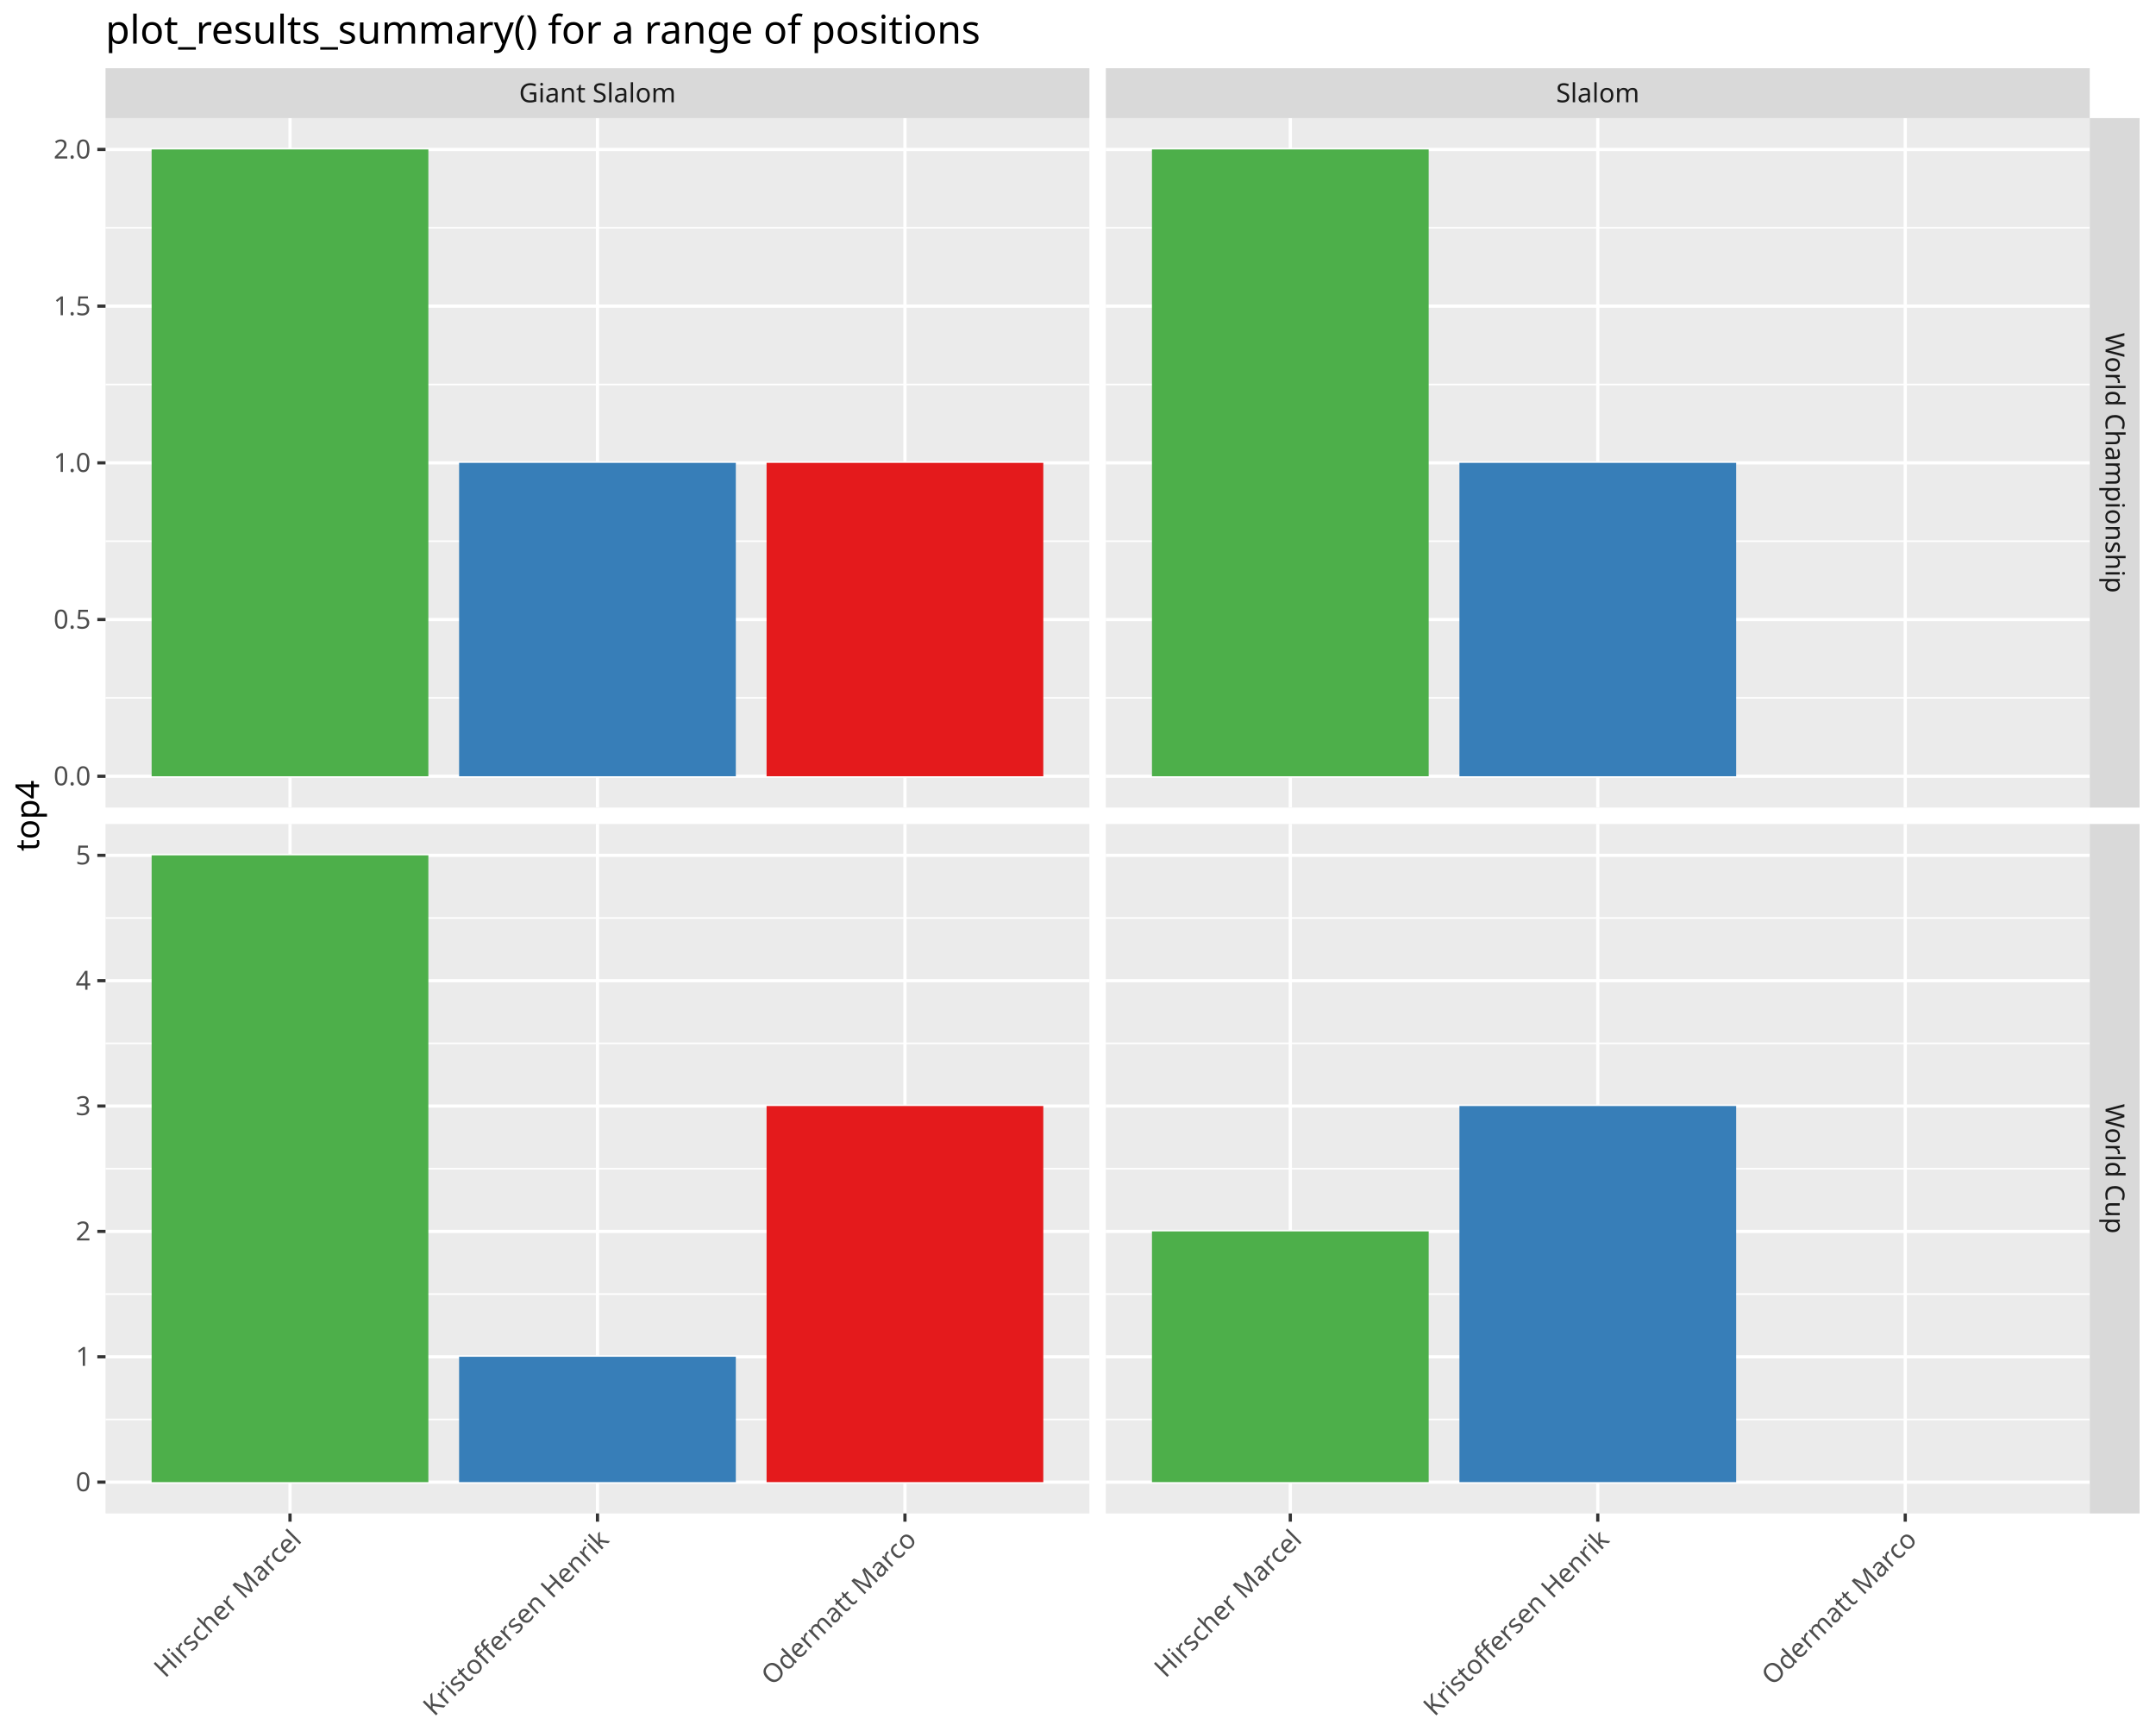
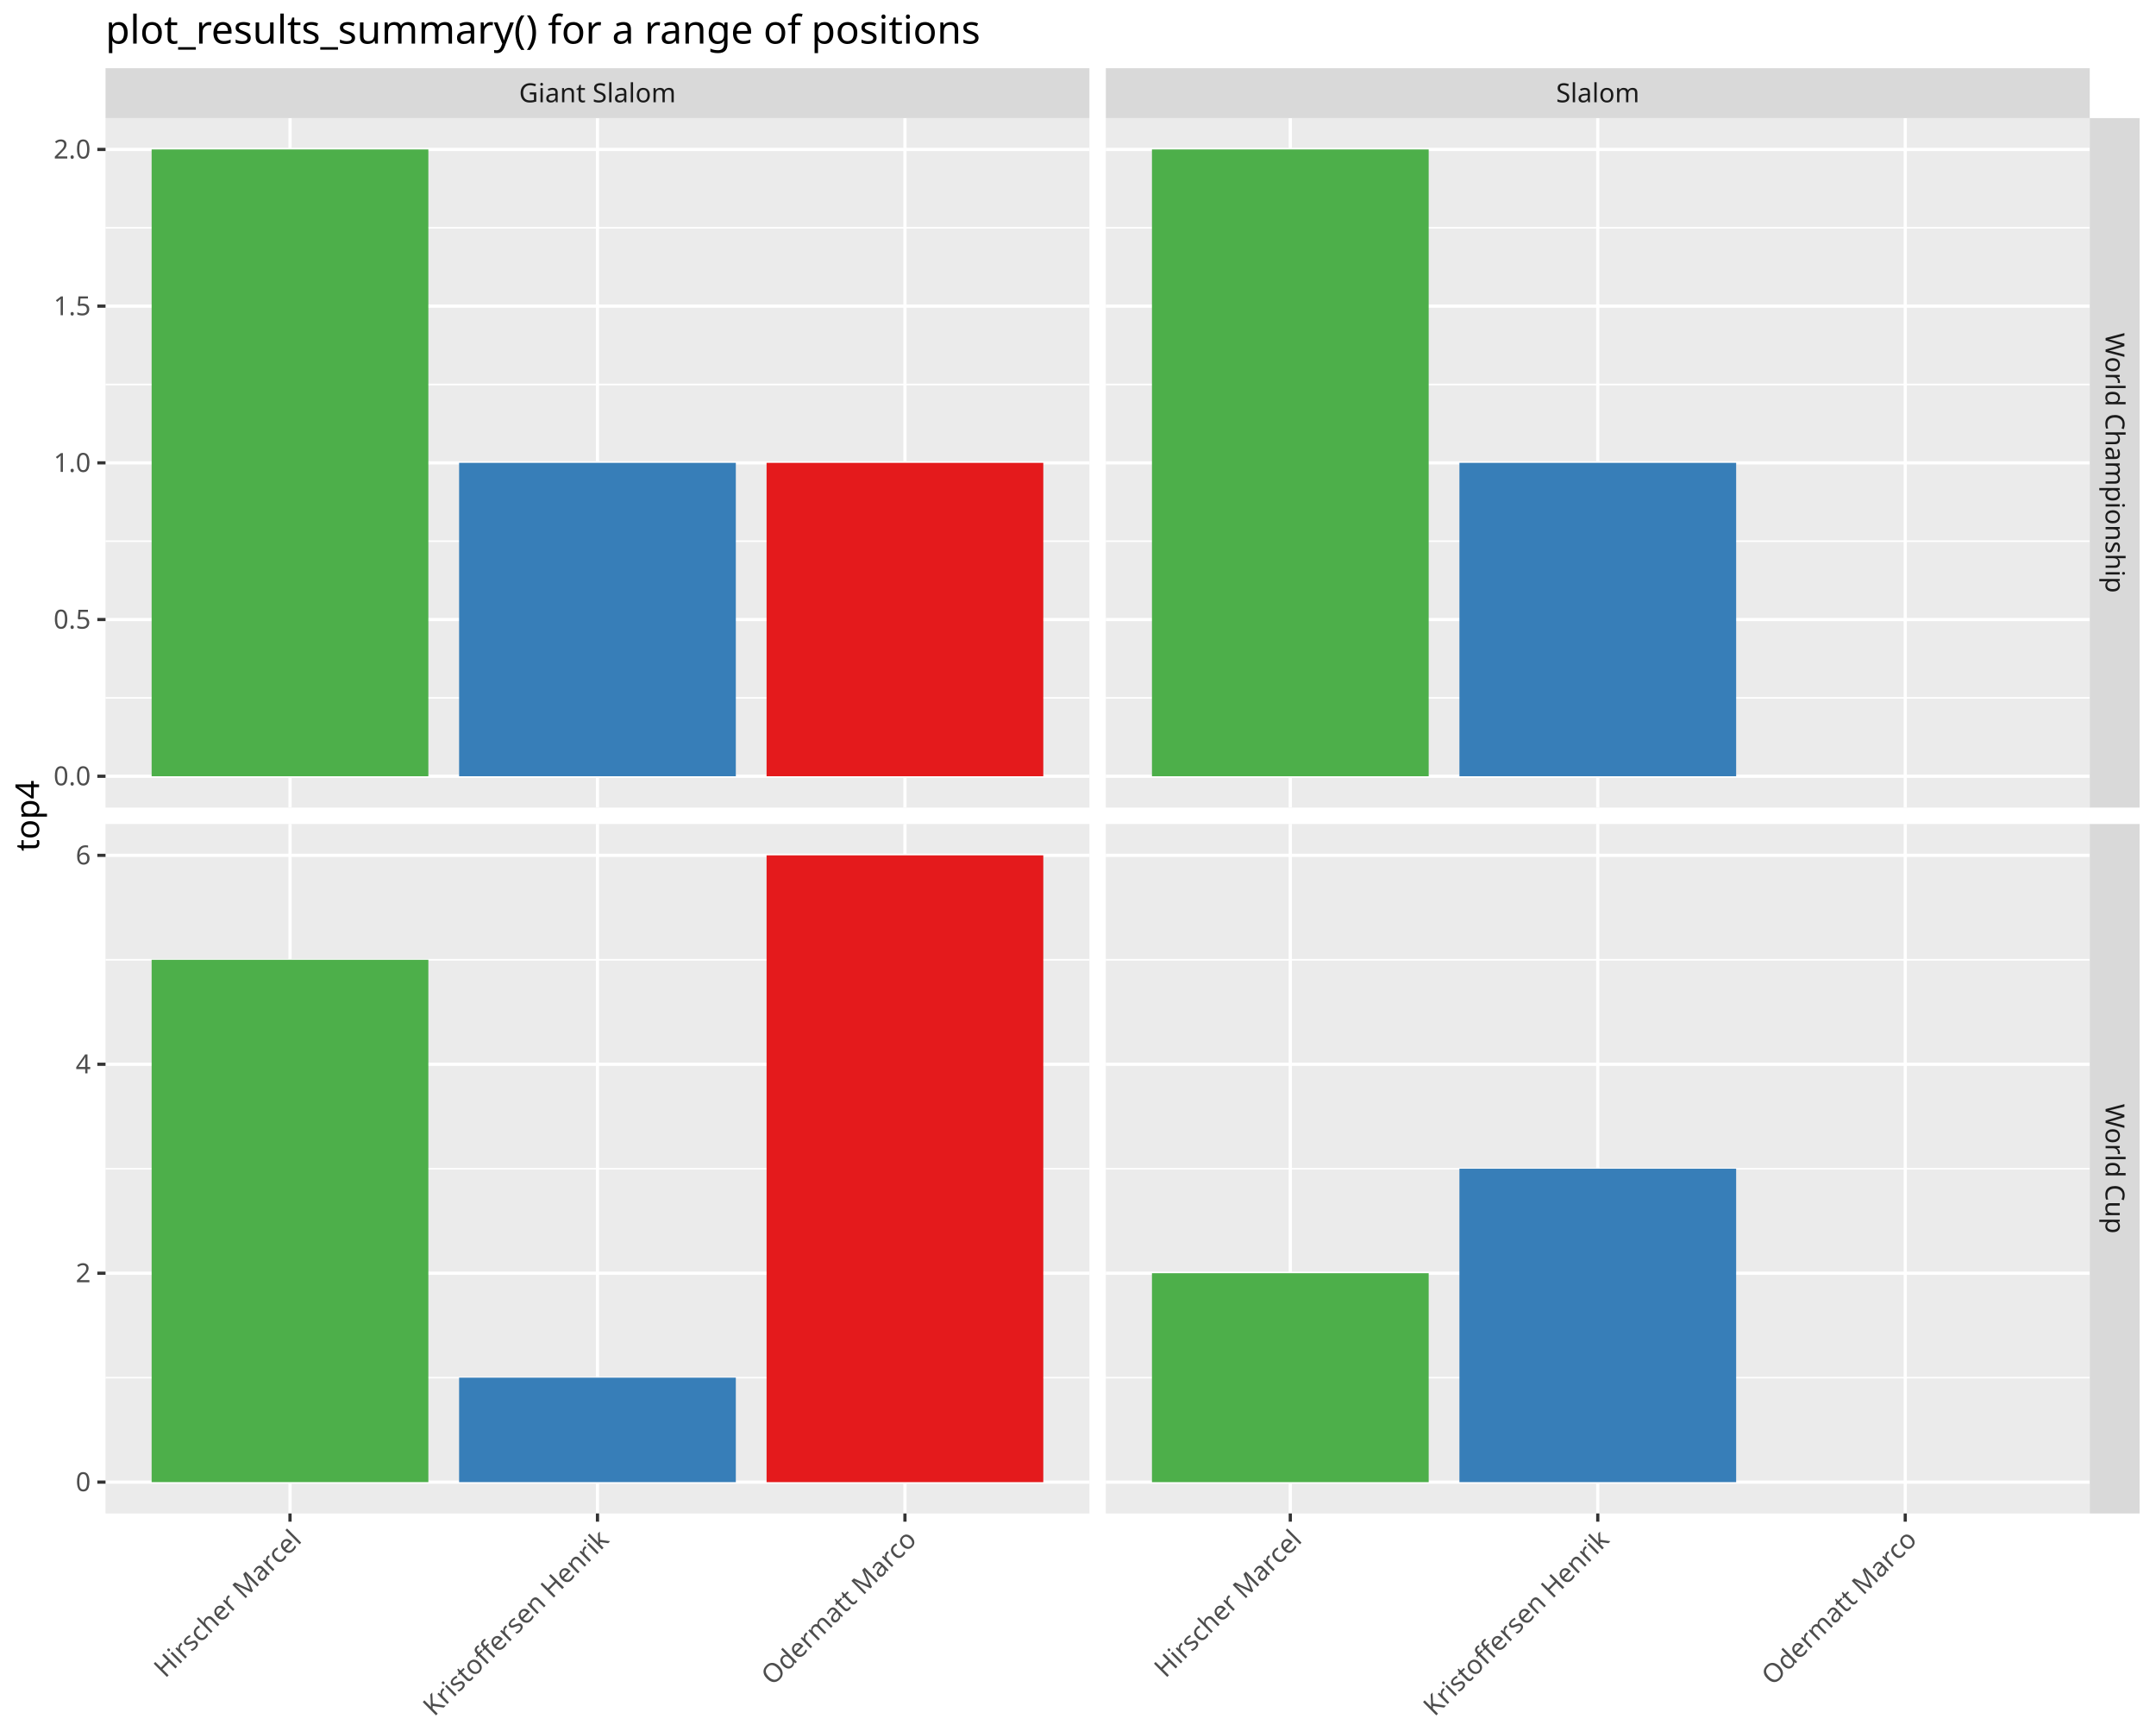
<svg xmlns="http://www.w3.org/2000/svg" class="svglite" data-engine-version="2.0" width="720.00pt" height="576.00pt" viewBox="0 0 720.00 576.00">
  <defs>
    <style type="text/css">
    .svglite line, .svglite polyline, .svglite polygon, .svglite path, .svglite rect, .svglite circle {
      fill: none;
      stroke: #000000;
      stroke-linecap: round;
      stroke-linejoin: round;
      stroke-miterlimit: 10.00;
    }
  </style>
  </defs>
  <rect width="100%" height="100%" style="stroke: none; fill: #FFFFFF;" />
  <defs>
    <clipPath id="cpMC4wMHw3MjAuMDB8MC4wMHw1NzYuMDA=">
      <rect x="0.00" y="0.00" width="720.00" height="576.00" />
    </clipPath>
  </defs>
  <g clip-path="url(#cpMC4wMHw3MjAuMDB8MC4wMHw1NzYuMDA=)">
    <rect x="0.00" y="0.00" width="720.00" height="576.00" style="stroke-width: 1.07; stroke: #FFFFFF; fill: #FFFFFF;" />
  </g>
  <defs>
    <clipPath id="cpMzUuMjR8MzYzLjgxfDM5LjQzfDI2OS42Ng==">
      <rect x="35.24" y="39.43" width="328.58" height="230.23" />
    </clipPath>
  </defs>
  <g clip-path="url(#cpMzUuMjR8MzYzLjgxfDM5LjQzfDI2OS42Ng==)">
    <rect x="35.24" y="39.43" width="328.58" height="230.23" style="stroke-width: 1.07; stroke: none; fill: #EBEBEB;" />
    <polyline points="35.24,233.03 363.81,233.03 " style="stroke-width: 0.53; stroke: #FFFFFF; stroke-linecap: butt;" />
    <polyline points="35.24,180.71 363.81,180.71 " style="stroke-width: 0.53; stroke: #FFFFFF; stroke-linecap: butt;" />
    <polyline points="35.24,128.39 363.81,128.39 " style="stroke-width: 0.53; stroke: #FFFFFF; stroke-linecap: butt;" />
    <polyline points="35.24,76.06 363.81,76.06 " style="stroke-width: 0.53; stroke: #FFFFFF; stroke-linecap: butt;" />
    <polyline points="35.24,259.20 363.81,259.20 " style="stroke-width: 1.07; stroke: #FFFFFF; stroke-linecap: butt;" />
    <polyline points="35.24,206.87 363.81,206.87 " style="stroke-width: 1.07; stroke: #FFFFFF; stroke-linecap: butt;" />
    <polyline points="35.24,154.55 363.81,154.55 " style="stroke-width: 1.07; stroke: #FFFFFF; stroke-linecap: butt;" />
    <polyline points="35.24,102.22 363.81,102.22 " style="stroke-width: 1.07; stroke: #FFFFFF; stroke-linecap: butt;" />
    <polyline points="35.24,49.90 363.81,49.90 " style="stroke-width: 1.07; stroke: #FFFFFF; stroke-linecap: butt;" />
    <polyline points="96.85,269.66 96.85,39.43 " style="stroke-width: 1.07; stroke: #FFFFFF; stroke-linecap: butt;" />
    <polyline points="199.53,269.66 199.53,39.43 " style="stroke-width: 1.07; stroke: #FFFFFF; stroke-linecap: butt;" />
    <polyline points="302.21,269.66 302.21,39.43 " style="stroke-width: 1.07; stroke: #FFFFFF; stroke-linecap: butt;" />
    <rect x="256.00" y="154.55" width="92.41" height="104.65" style="stroke-width: 1.07; stroke: none; stroke-linecap: butt; stroke-linejoin: miter; fill: #E41A1C;" />
    <rect x="153.32" y="154.55" width="92.41" height="104.65" style="stroke-width: 1.07; stroke: none; stroke-linecap: butt; stroke-linejoin: miter; fill: #377EB8;" />
    <rect x="50.64" y="49.90" width="92.41" height="209.30" style="stroke-width: 1.07; stroke: none; stroke-linecap: butt; stroke-linejoin: miter; fill: #4DAF4A;" />
  </g>
  <g clip-path="url(#cpMC4wMHw3MjAuMDB8MC4wMHw1NzYuMDA=)">
</g>
  <defs>
    <clipPath id="cpMzUuMjR8MzYzLjgxfDI3NS4xNHw1MDUuMzc=">
      <rect x="35.24" y="275.14" width="328.58" height="230.23" />
    </clipPath>
  </defs>
  <g clip-path="url(#cpMzUuMjR8MzYzLjgxfDI3NS4xNHw1MDUuMzc=)">
    <rect x="35.24" y="275.14" width="328.58" height="230.23" style="stroke-width: 1.07; stroke: none; fill: #EBEBEB;" />
-     <polyline points="35.24,473.97 363.81,473.97 " style="stroke-width: 0.53; stroke: #FFFFFF; stroke-linecap: butt;" />
-     <polyline points="35.24,432.11 363.81,432.11 " style="stroke-width: 0.53; stroke: #FFFFFF; stroke-linecap: butt;" />
+     <polyline points="35.24,460.02 363.81,460.02 " style="stroke-width: 0.53; stroke: #FFFFFF; stroke-linecap: butt;" />
    <polyline points="35.24,390.25 363.81,390.25 " style="stroke-width: 0.53; stroke: #FFFFFF; stroke-linecap: butt;" />
-     <polyline points="35.24,348.39 363.81,348.39 " style="stroke-width: 0.53; stroke: #FFFFFF; stroke-linecap: butt;" />
-     <polyline points="35.24,306.53 363.81,306.53 " style="stroke-width: 0.53; stroke: #FFFFFF; stroke-linecap: butt;" />
+     <polyline points="35.24,320.49 363.81,320.49 " style="stroke-width: 0.53; stroke: #FFFFFF; stroke-linecap: butt;" />
    <polyline points="35.24,494.90 363.81,494.90 " style="stroke-width: 1.07; stroke: #FFFFFF; stroke-linecap: butt;" />
-     <polyline points="35.24,453.04 363.81,453.04 " style="stroke-width: 1.07; stroke: #FFFFFF; stroke-linecap: butt;" />
-     <polyline points="35.24,411.18 363.81,411.18 " style="stroke-width: 1.07; stroke: #FFFFFF; stroke-linecap: butt;" />
-     <polyline points="35.24,369.32 363.81,369.32 " style="stroke-width: 1.07; stroke: #FFFFFF; stroke-linecap: butt;" />
-     <polyline points="35.24,327.46 363.81,327.46 " style="stroke-width: 1.07; stroke: #FFFFFF; stroke-linecap: butt;" />
+     <polyline points="35.24,425.14 363.81,425.14 " style="stroke-width: 1.07; stroke: #FFFFFF; stroke-linecap: butt;" />
+     <polyline points="35.24,355.37 363.81,355.37 " style="stroke-width: 1.07; stroke: #FFFFFF; stroke-linecap: butt;" />
    <polyline points="35.24,285.61 363.81,285.61 " style="stroke-width: 1.07; stroke: #FFFFFF; stroke-linecap: butt;" />
    <polyline points="96.85,505.37 96.85,275.14 " style="stroke-width: 1.07; stroke: #FFFFFF; stroke-linecap: butt;" />
    <polyline points="199.53,505.37 199.53,275.14 " style="stroke-width: 1.07; stroke: #FFFFFF; stroke-linecap: butt;" />
    <polyline points="302.21,505.37 302.21,275.14 " style="stroke-width: 1.07; stroke: #FFFFFF; stroke-linecap: butt;" />
-     <rect x="256.00" y="369.32" width="92.41" height="125.58" style="stroke-width: 1.07; stroke: none; stroke-linecap: butt; stroke-linejoin: miter; fill: #E41A1C;" />
-     <rect x="153.32" y="453.04" width="92.41" height="41.86" style="stroke-width: 1.07; stroke: none; stroke-linecap: butt; stroke-linejoin: miter; fill: #377EB8;" />
-     <rect x="50.64" y="285.61" width="92.41" height="209.30" style="stroke-width: 1.07; stroke: none; stroke-linecap: butt; stroke-linejoin: miter; fill: #4DAF4A;" />
+     <rect x="256.00" y="285.61" width="92.41" height="209.30" style="stroke-width: 1.07; stroke: none; stroke-linecap: butt; stroke-linejoin: miter; fill: #E41A1C;" />
+     <rect x="153.32" y="460.02" width="92.41" height="34.88" style="stroke-width: 1.07; stroke: none; stroke-linecap: butt; stroke-linejoin: miter; fill: #377EB8;" />
+     <rect x="50.64" y="320.49" width="92.41" height="174.41" style="stroke-width: 1.07; stroke: none; stroke-linecap: butt; stroke-linejoin: miter; fill: #4DAF4A;" />
  </g>
  <g clip-path="url(#cpMC4wMHw3MjAuMDB8MC4wMHw1NzYuMDA=)">
</g>
  <defs>
    <clipPath id="cpMzY5LjI5fDY5Ny44N3wzOS40M3wyNjkuNjY=">
      <rect x="369.29" y="39.43" width="328.58" height="230.23" />
    </clipPath>
  </defs>
  <g clip-path="url(#cpMzY5LjI5fDY5Ny44N3wzOS40M3wyNjkuNjY=)">
    <rect x="369.29" y="39.43" width="328.58" height="230.23" style="stroke-width: 1.07; stroke: none; fill: #EBEBEB;" />
    <polyline points="369.29,233.03 697.87,233.03 " style="stroke-width: 0.53; stroke: #FFFFFF; stroke-linecap: butt;" />
    <polyline points="369.29,180.71 697.87,180.71 " style="stroke-width: 0.53; stroke: #FFFFFF; stroke-linecap: butt;" />
    <polyline points="369.29,128.39 697.87,128.39 " style="stroke-width: 0.53; stroke: #FFFFFF; stroke-linecap: butt;" />
    <polyline points="369.29,76.06 697.87,76.06 " style="stroke-width: 0.53; stroke: #FFFFFF; stroke-linecap: butt;" />
    <polyline points="369.29,259.20 697.87,259.20 " style="stroke-width: 1.07; stroke: #FFFFFF; stroke-linecap: butt;" />
    <polyline points="369.29,206.87 697.87,206.87 " style="stroke-width: 1.07; stroke: #FFFFFF; stroke-linecap: butt;" />
    <polyline points="369.29,154.55 697.87,154.55 " style="stroke-width: 1.07; stroke: #FFFFFF; stroke-linecap: butt;" />
    <polyline points="369.29,102.22 697.87,102.22 " style="stroke-width: 1.07; stroke: #FFFFFF; stroke-linecap: butt;" />
    <polyline points="369.29,49.90 697.87,49.90 " style="stroke-width: 1.07; stroke: #FFFFFF; stroke-linecap: butt;" />
    <polyline points="430.90,269.66 430.90,39.43 " style="stroke-width: 1.07; stroke: #FFFFFF; stroke-linecap: butt;" />
    <polyline points="533.58,269.66 533.58,39.43 " style="stroke-width: 1.07; stroke: #FFFFFF; stroke-linecap: butt;" />
    <polyline points="636.26,269.66 636.26,39.43 " style="stroke-width: 1.07; stroke: #FFFFFF; stroke-linecap: butt;" />
    <rect x="487.38" y="154.55" width="92.41" height="104.65" style="stroke-width: 1.07; stroke: none; stroke-linecap: butt; stroke-linejoin: miter; fill: #377EB8;" />
    <rect x="384.70" y="49.90" width="92.41" height="209.30" style="stroke-width: 1.07; stroke: none; stroke-linecap: butt; stroke-linejoin: miter; fill: #4DAF4A;" />
  </g>
  <g clip-path="url(#cpMC4wMHw3MjAuMDB8MC4wMHw1NzYuMDA=)">
</g>
  <defs>
    <clipPath id="cpMzY5LjI5fDY5Ny44N3wyNzUuMTR8NTA1LjM3">
      <rect x="369.29" y="275.14" width="328.58" height="230.23" />
    </clipPath>
  </defs>
  <g clip-path="url(#cpMzY5LjI5fDY5Ny44N3wyNzUuMTR8NTA1LjM3)">
    <rect x="369.29" y="275.14" width="328.58" height="230.23" style="stroke-width: 1.07; stroke: none; fill: #EBEBEB;" />
-     <polyline points="369.29,473.97 697.87,473.97 " style="stroke-width: 0.53; stroke: #FFFFFF; stroke-linecap: butt;" />
-     <polyline points="369.29,432.11 697.87,432.11 " style="stroke-width: 0.53; stroke: #FFFFFF; stroke-linecap: butt;" />
+     <polyline points="369.29,460.02 697.87,460.02 " style="stroke-width: 0.53; stroke: #FFFFFF; stroke-linecap: butt;" />
    <polyline points="369.29,390.25 697.87,390.25 " style="stroke-width: 0.53; stroke: #FFFFFF; stroke-linecap: butt;" />
-     <polyline points="369.29,348.39 697.87,348.39 " style="stroke-width: 0.53; stroke: #FFFFFF; stroke-linecap: butt;" />
-     <polyline points="369.29,306.53 697.87,306.53 " style="stroke-width: 0.53; stroke: #FFFFFF; stroke-linecap: butt;" />
+     <polyline points="369.29,320.49 697.87,320.49 " style="stroke-width: 0.53; stroke: #FFFFFF; stroke-linecap: butt;" />
    <polyline points="369.29,494.90 697.87,494.90 " style="stroke-width: 1.07; stroke: #FFFFFF; stroke-linecap: butt;" />
-     <polyline points="369.29,453.04 697.87,453.04 " style="stroke-width: 1.07; stroke: #FFFFFF; stroke-linecap: butt;" />
-     <polyline points="369.29,411.18 697.87,411.18 " style="stroke-width: 1.07; stroke: #FFFFFF; stroke-linecap: butt;" />
-     <polyline points="369.29,369.32 697.87,369.32 " style="stroke-width: 1.07; stroke: #FFFFFF; stroke-linecap: butt;" />
-     <polyline points="369.29,327.46 697.87,327.46 " style="stroke-width: 1.07; stroke: #FFFFFF; stroke-linecap: butt;" />
+     <polyline points="369.29,425.14 697.87,425.14 " style="stroke-width: 1.07; stroke: #FFFFFF; stroke-linecap: butt;" />
+     <polyline points="369.29,355.37 697.87,355.37 " style="stroke-width: 1.07; stroke: #FFFFFF; stroke-linecap: butt;" />
    <polyline points="369.29,285.61 697.87,285.61 " style="stroke-width: 1.07; stroke: #FFFFFF; stroke-linecap: butt;" />
    <polyline points="430.90,505.37 430.90,275.14 " style="stroke-width: 1.07; stroke: #FFFFFF; stroke-linecap: butt;" />
    <polyline points="533.58,505.37 533.58,275.14 " style="stroke-width: 1.07; stroke: #FFFFFF; stroke-linecap: butt;" />
    <polyline points="636.26,505.37 636.26,275.14 " style="stroke-width: 1.07; stroke: #FFFFFF; stroke-linecap: butt;" />
-     <rect x="487.38" y="369.32" width="92.41" height="125.58" style="stroke-width: 1.07; stroke: none; stroke-linecap: butt; stroke-linejoin: miter; fill: #377EB8;" />
-     <rect x="384.70" y="411.18" width="92.41" height="83.72" style="stroke-width: 1.07; stroke: none; stroke-linecap: butt; stroke-linejoin: miter; fill: #4DAF4A;" />
+     <rect x="487.38" y="390.25" width="92.41" height="104.65" style="stroke-width: 1.07; stroke: none; stroke-linecap: butt; stroke-linejoin: miter; fill: #377EB8;" />
+     <rect x="384.70" y="425.14" width="92.41" height="69.77" style="stroke-width: 1.07; stroke: none; stroke-linecap: butt; stroke-linejoin: miter; fill: #4DAF4A;" />
  </g>
  <g clip-path="url(#cpMC4wMHw3MjAuMDB8MC4wMHw1NzYuMDA=)">
</g>
  <defs>
    <clipPath id="cpMzUuMjR8MzYzLjgxfDIyLjc4fDM5LjQz">
      <rect x="35.24" y="22.78" width="328.58" height="16.65" />
    </clipPath>
  </defs>
  <g clip-path="url(#cpMzUuMjR8MzYzLjgxfDIyLjc4fDM5LjQz)">
    <rect x="35.24" y="22.78" width="328.58" height="16.65" style="stroke-width: 1.07; stroke: none; fill: #D9D9D9;" />
    <text x="199.53" y="34.14" text-anchor="middle" style="font-size: 8.80px; fill: #1A1A1A; font-family: sans;" textLength="50.38px" lengthAdjust="spacingAndGlyphs">Giant Slalom</text>
  </g>
  <g clip-path="url(#cpMC4wMHw3MjAuMDB8MC4wMHw1NzYuMDA=)">
</g>
  <defs>
    <clipPath id="cpMzY5LjI5fDY5Ny44N3wyMi43OHwzOS40Mw==">
      <rect x="369.29" y="22.78" width="328.58" height="16.65" />
    </clipPath>
  </defs>
  <g clip-path="url(#cpMzY5LjI5fDY5Ny44N3wyMi43OHwzOS40Mw==)">
    <rect x="369.29" y="22.78" width="328.58" height="16.65" style="stroke-width: 1.07; stroke: none; fill: #D9D9D9;" />
    <text x="533.58" y="34.14" text-anchor="middle" style="font-size: 8.80px; fill: #1A1A1A; font-family: sans;" textLength="26.90px" lengthAdjust="spacingAndGlyphs">Slalom</text>
  </g>
  <g clip-path="url(#cpMC4wMHw3MjAuMDB8MC4wMHw1NzYuMDA=)">
</g>
  <defs>
    <clipPath id="cpNjk3Ljg3fDcxNC41MnwzOS40M3wyNjkuNjY=">
      <rect x="697.87" y="39.43" width="16.65" height="230.23" />
    </clipPath>
  </defs>
  <g clip-path="url(#cpNjk3Ljg3fDcxNC41MnwzOS40M3wyNjkuNjY=)">
    <rect x="697.87" y="39.43" width="16.65" height="230.23" style="stroke-width: 1.07; stroke: none; fill: #D9D9D9;" />
    <text transform="translate(703.17,154.55) rotate(90)" text-anchor="middle" style="font-size: 8.80px; fill: #1A1A1A; font-family: sans;" textLength="81.69px" lengthAdjust="spacingAndGlyphs">World Championship</text>
  </g>
  <g clip-path="url(#cpMC4wMHw3MjAuMDB8MC4wMHw1NzYuMDA=)">
</g>
  <defs>
    <clipPath id="cpNjk3Ljg3fDcxNC41MnwyNzUuMTR8NTA1LjM3">
      <rect x="697.87" y="275.14" width="16.65" height="230.23" />
    </clipPath>
  </defs>
  <g clip-path="url(#cpNjk3Ljg3fDcxNC41MnwyNzUuMTR8NTA1LjM3)">
    <rect x="697.87" y="275.14" width="16.65" height="230.23" style="stroke-width: 1.07; stroke: none; fill: #D9D9D9;" />
    <text transform="translate(703.17,390.25) rotate(90)" text-anchor="middle" style="font-size: 8.80px; fill: #1A1A1A; font-family: sans;" textLength="41.57px" lengthAdjust="spacingAndGlyphs">World Cup</text>
  </g>
  <g clip-path="url(#cpMC4wMHw3MjAuMDB8MC4wMHw1NzYuMDA=)">
    <polyline points="96.85,508.11 96.85,505.37 " style="stroke-width: 1.07; stroke: #333333; stroke-linecap: butt;" />
    <polyline points="199.53,508.11 199.53,505.37 " style="stroke-width: 1.07; stroke: #333333; stroke-linecap: butt;" />
    <polyline points="302.21,508.11 302.21,505.37 " style="stroke-width: 1.07; stroke: #333333; stroke-linecap: butt;" />
    <text transform="translate(101.13,514.58) rotate(-45)" text-anchor="end" style="font-size: 8.80px; fill: #4D4D4D; font-family: sans;" textLength="61.62px" lengthAdjust="spacingAndGlyphs">Hirscher Marcel</text>
    <text transform="translate(203.81,514.58) rotate(-45)" text-anchor="end" style="font-size: 8.80px; fill: #4D4D4D; font-family: sans;" textLength="77.28px" lengthAdjust="spacingAndGlyphs">Kristoffersen Henrik</text>
    <text transform="translate(306.49,514.58) rotate(-45)" text-anchor="end" style="font-size: 8.80px; fill: #4D4D4D; font-family: sans;" textLength="63.59px" lengthAdjust="spacingAndGlyphs">Odermatt Marco</text>
    <polyline points="430.90,508.11 430.90,505.37 " style="stroke-width: 1.07; stroke: #333333; stroke-linecap: butt;" />
    <polyline points="533.58,508.11 533.58,505.37 " style="stroke-width: 1.07; stroke: #333333; stroke-linecap: butt;" />
    <polyline points="636.26,508.11 636.26,505.37 " style="stroke-width: 1.07; stroke: #333333; stroke-linecap: butt;" />
    <text transform="translate(435.18,514.58) rotate(-45)" text-anchor="end" style="font-size: 8.80px; fill: #4D4D4D; font-family: sans;" textLength="61.62px" lengthAdjust="spacingAndGlyphs">Hirscher Marcel</text>
    <text transform="translate(537.86,514.58) rotate(-45)" text-anchor="end" style="font-size: 8.80px; fill: #4D4D4D; font-family: sans;" textLength="77.28px" lengthAdjust="spacingAndGlyphs">Kristoffersen Henrik</text>
    <text transform="translate(640.54,514.58) rotate(-45)" text-anchor="end" style="font-size: 8.80px; fill: #4D4D4D; font-family: sans;" textLength="63.59px" lengthAdjust="spacingAndGlyphs">Odermatt Marco</text>
    <text x="30.31" y="262.22" text-anchor="end" style="font-size: 8.80px; fill: #4D4D4D; font-family: sans;" textLength="12.23px" lengthAdjust="spacingAndGlyphs">0.0</text>
    <text x="30.31" y="209.90" text-anchor="end" style="font-size: 8.80px; fill: #4D4D4D; font-family: sans;" textLength="12.23px" lengthAdjust="spacingAndGlyphs">0.5</text>
    <text x="30.31" y="157.58" text-anchor="end" style="font-size: 8.80px; fill: #4D4D4D; font-family: sans;" textLength="12.23px" lengthAdjust="spacingAndGlyphs">1.0</text>
    <text x="30.31" y="105.25" text-anchor="end" style="font-size: 8.80px; fill: #4D4D4D; font-family: sans;" textLength="12.23px" lengthAdjust="spacingAndGlyphs">1.5</text>
    <text x="30.31" y="52.93" text-anchor="end" style="font-size: 8.80px; fill: #4D4D4D; font-family: sans;" textLength="12.23px" lengthAdjust="spacingAndGlyphs">2.0</text>
    <polyline points="32.50,259.20 35.24,259.20 " style="stroke-width: 1.07; stroke: #333333; stroke-linecap: butt;" />
    <polyline points="32.50,206.87 35.24,206.87 " style="stroke-width: 1.07; stroke: #333333; stroke-linecap: butt;" />
    <polyline points="32.50,154.55 35.24,154.55 " style="stroke-width: 1.07; stroke: #333333; stroke-linecap: butt;" />
    <polyline points="32.50,102.22 35.24,102.22 " style="stroke-width: 1.07; stroke: #333333; stroke-linecap: butt;" />
    <polyline points="32.50,49.90 35.24,49.90 " style="stroke-width: 1.07; stroke: #333333; stroke-linecap: butt;" />
    <text x="30.31" y="497.93" text-anchor="end" style="font-size: 8.80px; fill: #4D4D4D; font-family: sans;" textLength="4.89px" lengthAdjust="spacingAndGlyphs">0</text>
-     <text x="30.31" y="456.07" text-anchor="end" style="font-size: 8.80px; fill: #4D4D4D; font-family: sans;" textLength="4.89px" lengthAdjust="spacingAndGlyphs">1</text>
-     <text x="30.31" y="414.21" text-anchor="end" style="font-size: 8.80px; fill: #4D4D4D; font-family: sans;" textLength="4.89px" lengthAdjust="spacingAndGlyphs">2</text>
-     <text x="30.31" y="372.35" text-anchor="end" style="font-size: 8.80px; fill: #4D4D4D; font-family: sans;" textLength="4.89px" lengthAdjust="spacingAndGlyphs">3</text>
-     <text x="30.31" y="330.49" text-anchor="end" style="font-size: 8.80px; fill: #4D4D4D; font-family: sans;" textLength="4.89px" lengthAdjust="spacingAndGlyphs">4</text>
-     <text x="30.31" y="288.63" text-anchor="end" style="font-size: 8.80px; fill: #4D4D4D; font-family: sans;" textLength="4.89px" lengthAdjust="spacingAndGlyphs">5</text>
+     <text x="30.31" y="428.16" text-anchor="end" style="font-size: 8.80px; fill: #4D4D4D; font-family: sans;" textLength="4.89px" lengthAdjust="spacingAndGlyphs">2</text>
+     <text x="30.31" y="358.40" text-anchor="end" style="font-size: 8.80px; fill: #4D4D4D; font-family: sans;" textLength="4.89px" lengthAdjust="spacingAndGlyphs">4</text>
+     <text x="30.31" y="288.63" text-anchor="end" style="font-size: 8.80px; fill: #4D4D4D; font-family: sans;" textLength="4.89px" lengthAdjust="spacingAndGlyphs">6</text>
    <polyline points="32.50,494.90 35.24,494.90 " style="stroke-width: 1.07; stroke: #333333; stroke-linecap: butt;" />
-     <polyline points="32.50,453.04 35.24,453.04 " style="stroke-width: 1.07; stroke: #333333; stroke-linecap: butt;" />
-     <polyline points="32.50,411.18 35.24,411.18 " style="stroke-width: 1.07; stroke: #333333; stroke-linecap: butt;" />
-     <polyline points="32.50,369.32 35.24,369.32 " style="stroke-width: 1.07; stroke: #333333; stroke-linecap: butt;" />
-     <polyline points="32.50,327.46 35.24,327.46 " style="stroke-width: 1.07; stroke: #333333; stroke-linecap: butt;" />
+     <polyline points="32.50,425.14 35.24,425.14 " style="stroke-width: 1.07; stroke: #333333; stroke-linecap: butt;" />
+     <polyline points="32.50,355.37 35.24,355.37 " style="stroke-width: 1.07; stroke: #333333; stroke-linecap: butt;" />
    <polyline points="32.50,285.61 35.24,285.61 " style="stroke-width: 1.07; stroke: #333333; stroke-linecap: butt;" />
    <text transform="translate(13.05,272.40) rotate(-90)" text-anchor="middle" style="font-size: 11.00px; font-family: sans;" textLength="21.41px" lengthAdjust="spacingAndGlyphs">top4</text>
    <text x="35.24" y="14.56" style="font-size: 13.20px; font-family: sans;" textLength="275.89px" lengthAdjust="spacingAndGlyphs">plot_results_summary() for a range of positions</text>
  </g>
</svg>
